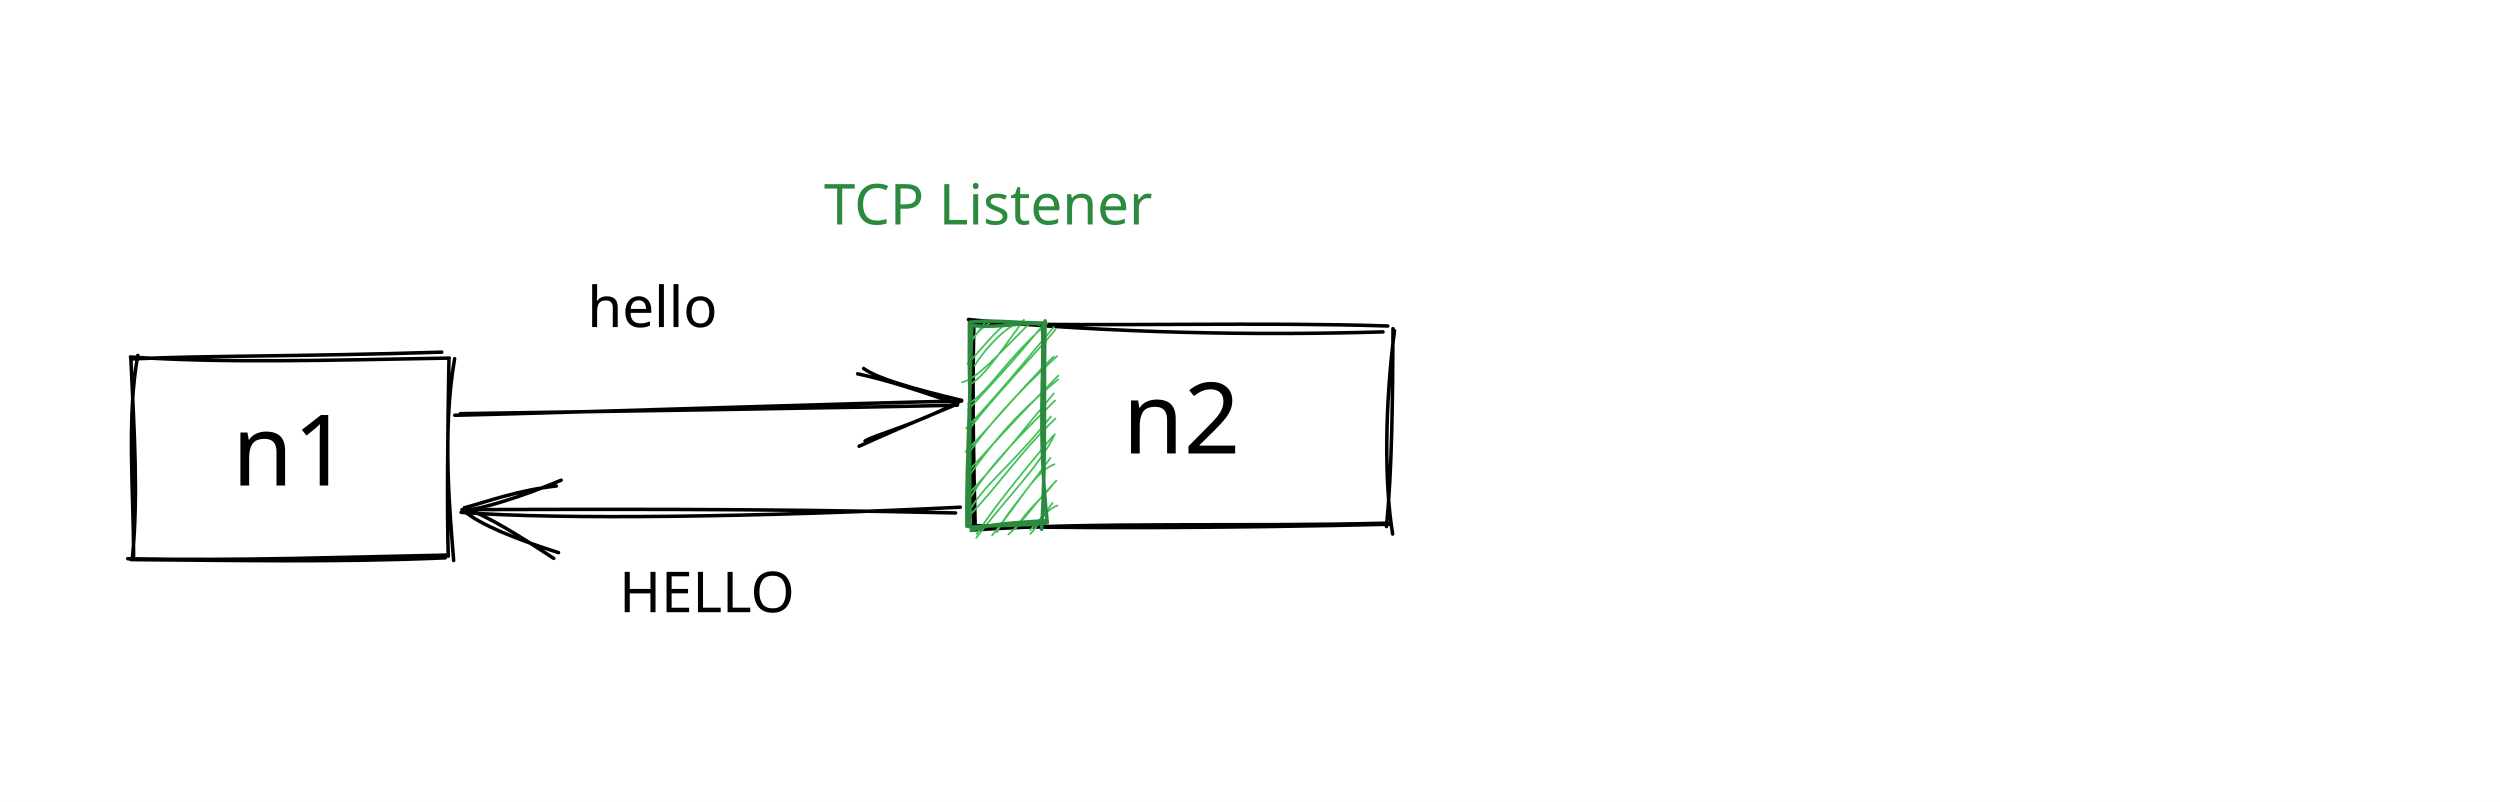
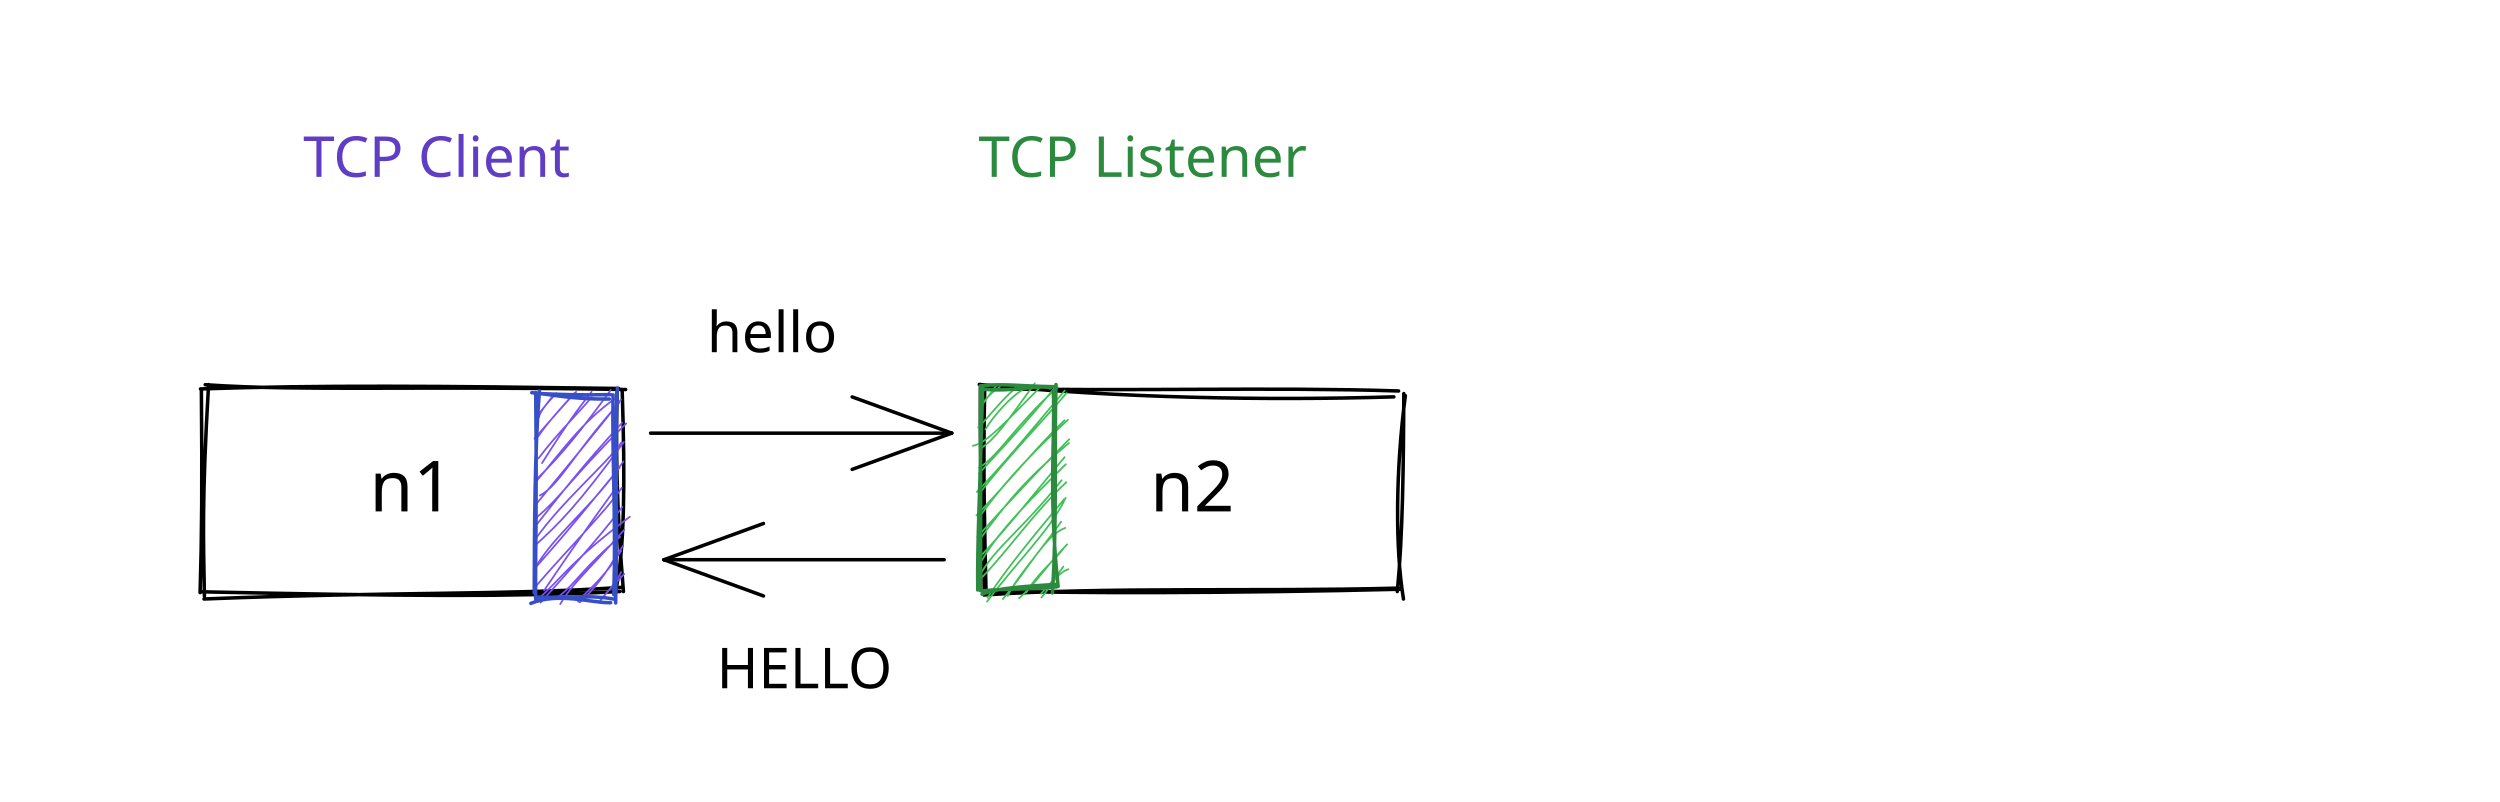
<svg xmlns="http://www.w3.org/2000/svg" version="1.1" viewBox="0 0 708.008 227.082" width="708.008" height="227.082">
  
-   eyJ2ZXJzaW9uIjoiMSIsImVuY29kaW5nIjoiYnN0cmluZyIsImNvbXByZXNzZWQiOnRydWUsImVuY29kZWQiOiJ4nO1aW1faWlx1MDAxMH73V7Doa033/dI39GC1VtRqtfWsLlckXHUwMDExUkJcdTAwMTKTIGKX//1MXHUwMDAykoRrsKWlXYdcdTAwMDdcdTAwMGJ77+w9e2a++WYm/b5VqVTjQWBX31aq9kPTdFx1MDAxZCs0+9XXyfi9XHUwMDFkRo7vwVx1MDAxNEl/R34vbKYr23FcdTAwMWNEb9+8MYPAaDnxje93jKbfXHUwMDFkPma7dtf24lxiXHUwMDE2/lx1MDAwYr8rle/p39xBod2MTa/l2ulcdTAwMDPpVHZcdTAwMTYnbHK04XvpuYpqTYlcdTAwMTZqvMCJ/oHjYtuC2VvTjexsJlx1MDAxOapcdTAwMWWa7c+X7cOjj4/1KLQ6rYY3qFx1MDAxZmWn3jque1x1MDAxNlx1MDAwZtzhpcxmu1x1MDAxN+ZkiuLQ79iXjlx1MDAxNbdhXHUwMDFlT4yPn4t8UFr2VOj3Wm3PjqLCM35gNp14kIwhNFx1MDAxZVx1MDAxZCrhbSVcdTAwMWJ5gF9UcIOPR5JnXHUwMDE4XHUwMDEyXHUwMDA24kgqTPiEXHUwMDE4u77rh4lcdTAwMTivUPrJXHUwMDA0uTGbnVx1MDAxNkjjWeM1cWh6UWCGYJ5sXX90QaXHQ23babXjxFx1MDAxODI7zk61jJHiUlx0mjNCckhwYKVcdTAwMDb/mteDZ4304PVcXDeTK5moTzpJ3lFcbs5cdTAwMTLbXHUwMDBmmbA50554PXrVq0XUo7Wecm537nStXVx1MDAxZK97ej172+HDp527g4O7XHUwMDFhXHQ75sfocldcdTAwMGY+XHUwMDFmnfjFU57PN8PQ75fdN/T1effmwv90pGqNbXZ9fnr+JSi37+hbpsBeYJlDz8ZCISZcdTAwMTAmRIjM/q7jdSZ16/rNTlx1MDAwNoatnMBTICzoNYc/hvg8/Fx1MDAxMSRcdTAwMTIvlFSUXHUwMDA24GwrbTpcdTAwMDC1mlx1MDAwNCCW61x1MDAwNyCh01x1MDAwMKR8XHUwMDEygJRcdFx1MDAxMFx1MDAwNKGfh79lLidWcLnMsr5cdTAwMTefOY+p26jC6J7ZddxBwTipL4J6PJzXXmTDeelcdTAwMDa8sLLmOq3EU6tNuIFcdTAwMWRcdTAwMTacOHaAw8ZcdTAwMGK6jmXlWaZcdMebsGd4UIZcdTAwMWT80Gk5numeZ9ItRNRCWlx1MDAwM9eZXHUwMDBiK8yE1FjL8rDyTi8/qdaZr9r2zVxyu4xuzo9rvU2HlUDUIOBQXFyQXCK6qFx1MDAxNlx1MDAwNty+MP6zwYWxmkbXXGZ6XHUwMDAzM1AgN0p+M72dXG7r07HLXHUwMDA29Xb/XFxcdTAwMWb4/cPeLrr6++ltlVjzXCJ6XHUwMDEzSszDoZZcdTAwMDRRTXh5XHUwMDE4zjbSpsOQMUPOgiFDcu0wzPHZXHUwMDAyjsNcZiuplWJ/JcmRX0pyS6hiiuTIYpJcdTAwMWLielx1MDAwNrAwXHUwMDE2c1x1MDAwYjdcIlx1MDAxNdE0b86lyFpcdTAwMTjBNlx1MDAxNFmMS0NQQjikZ1IgUURcdTAwMTfBXHUwMDA2YoxiJDCTgmKxNpBhRlxmXHR1XHUwMDFhQoQzTSF5nVx1MDAwNlx1MDAxZDFcYudcbkpNTSTktVx1MDAxY09hUCfCcrFcdTAwMTJcdTAwMDYzznh2XHUwMDE4Mlx1MDAxYXl6ITQh3dUvgWZcdTAwMTSbYbzjeJbjtYqCjfpcdTAwMTNlUsBcdTAwMTTMzV5cIuU2Mlx1MDAxOFx1MDAxNVx1MDAxMlOBJONUQY2QW9UygySQXHUwMDE5OLM+XHUwMDA3Opm6u+1Zy2V6f/UoLs7M91x1MDAwN5H52Lav6oNvxLmeJVx1MDAxMzJcYlhZIKAtXHUwMDBlX1RcdTAwMTZIx1wiYUNcYikxJkxghYhAakom14ziXb/bdWJQ/YnvePGkilNd1lx1MDAxMuC3bdOanIU75ecmI0SQ7FhMhLJvlVxmQemP8fevr2eunu/ZyWd7yqmz/bby/65cdTAwMWXc6Pz0XHUwMDFkuJQleUP54LY4jdrQ4Ma1Nlx1MDAxNOFcdTAwMDRxrMFcZixcdTAwMGL2aXRjXG6im5IyzVx1MDAxZlxi5mvM5MFcdTAwMDcgikqksVRMajkjsSdcdTAwMDas0oxwKqlcdTAwMDRcdTAwMDPRrLRcdTAwMWWFN460QFx1MDAwMNFflGGsOYyVXHUwMDBlXHUwMDE5XHUwMDEwxiCx4lBvXHUwMDEyXHRcdTAwMTFKUERyq4YxXHUwMDAzlFx1MDAwN/WPoFx1MDAxNEuiweziZWGsdGhFXHUwMDA2xDBcdHFTSVx1MDAwMfZUlE2JRFxyhFx1MDAxOdOJJoGWXHUwMDA01n90XHUwMDE0257vwsln2nlXXGZj82pcdTAwMWbC5lx1MDAwNjHMge25XFwlin129lx1MDAxNNd+4/Rov2/f7qO9mnUnNj2KXHUwMDAxaVx1MDAxOEmdh3lcdTAwMWHDcl20tFx1MDAxMaGAwiVVZK19vlxc+zRcdTAwMGJYmZjPfT7EiMA011x1MDAxNNr0XHUwMDEyKJfRLimB2rbr+jOrIMxcbovHRY5r38ZcdTAwMGJqoNhcdTAwMGbmXHUwMDE1QIVLTFY7Q0FeXHUwMDA2JjS/3MFcYlx1MDAwYqFZriBaXHUwMDA2pi9m49vhx3pTXXvYqoe4p6577zZcdTAwMWRMXHUwMDFjXHUwMDExQ2vOOFx1MDAxMTPAxFx1MDAwNECNSElcdTAwMTmV61x1MDAwM1x1MDAxMydlwESQVpirP6hpXlx1MDAxZUz79Vx1MDAwZlx1MDAxZo43XHUwMDAxTENBXlx1MDAwNCaoqOaBiWFQK+YrNMdcdTAwMDf1U7p38MXrN5rX+/e995eSoYeNx5JAQExQuGAoJaaJiTNcdTAwMDNjTlx1MDAxNmOJ3CiT2j+QWaNSzIS10EmBi39ej3xz0HS+e1L54ESx7eWbbr9cdTAwMGZUXHUwMDA1eVx1MDAxNmJr4esnLOZcdTAwMDJcZlx1MDAwYkiGQM+5SLpcZmGLy41cckWYXHUwMDAwtkJIMaE4UjJP38N3UNyQgsB8Ulx1MDAxN/4gyl4x1ERcXM54xYtccooga87vn3tcdTAwMWJlJD2LYv99XGK5pFx1MDAxZYNiTa/7rdT/r4/KgImgue+QgKw0VKg6XHUwMDE3NZeB6Vx1MDAxZFx1MDAwYvTlTtvedslF4+joXCLo3rPGpoOJ0qTVPenKKZAwM3iiXHUwMDAxrOaDaCZccq1KV0IpXHUwMDAwdPH/ZORoS1x1MDAxYUhcdTAwMTFE8TSagMA4JINcXLFcdTAwMTXgNN3afi7LX9baJoLmXHUwMDBihLL+ujVcdTAwMDJB1VxmgrNcdTAwMTi2XHUwMDFji1x1MDAwNndwrFx1MDAxMd9l21TvXHUwMDFku78zI0Tdpp9cdTAwMDRiqfyJn9npPZ+2nv5cdTAwMDOBz+B+In0=
+   eyJ2ZXJzaW9uIjoiMSIsImVuY29kaW5nIjoiYnN0cmluZyIsImNvbXByZXNzZWQiOnRydWUsImVuY29kZWQiOiJ4nO1ayVbbSFx1MDAxNN3nKzjONig1XHUwMDBm2SVAXHUwMDEykjBcdTAwMWFwhz45XHUwMDFjIcm2giypJVx1MDAxOXD68O/9JDvWYFl4XHUwMDAw4kWzXHUwMDAwu6qkevV0732D+PfV1lYrXHUwMDE5hU7r3VbLubdMz7Uj8671Jlx1MDAxZL91othccnyYXCLZ9zhcdTAwMThGVraynyRh/O7tWzNcZo2em1xcXHUwMDA3wY1hXHUwMDA1g/FljudcZlx1MDAxYz+JYeHf8H1r69/sd2GjyLFcdTAwMTLT73lOdkE2le8lXHUwMDE1qY5cdTAwMWVcdTAwMDZ+tq/GXG5rojGbLnDjXdgucWyY7Zpe7OQz6VDLP+mcq147UH3n+pp14uuzo/fDfNeu63ntZOSNXHUwMDBmZVr9YVSwKU6i4MbpuHbSh3lcXFx1MDAxOZ9eXHUwMDE3XHUwMDA34LT8qihcdTAwMTj2+r5cdTAwMTPHpWuC0LTcZJSOITRcdTAwMWRcdTAwMWQ74d1WPnJcdTAwMGbfXHUwMDA0olx1MDAwNiFEcEH4dFwivZRqaVBOXHRGjGmCleRcdTAwMTWbdlx1MDAwMi+IUpteo+wnt+ratG56YJpvT9ckkenHoVx1MDAxOcGzytfd/T4tVtOxvuP2+lx0XGZyme/nZD7HWEtKhaL5M0t3XHT37ezx/yh6xbcnXvGHnpdcdTAwMWKWTuxVIVOETVx0Oolzn1tbeNAnwj4/8thor393pveDu6/DXHUwMDFkdNmarnuYfMpcclx1MDAxYYa2OcZcclx1MDAxNlxuMYG00Fxi6+m85/o3VVu9wLrJoZaNPryph3jJzlx1MDAwMrqFpvPQXHLQJlx1MDAwMktR8Pxj8K4/9abDm+l6eDNMX1xu3kTMortgzW90MzBCK8XUk6G7XHSAijHBllx1MDAwMGD+nFx1MDAwMz9pu79SV1x1MDAxM1RcdTAwMWH9aFx1MDAwZVxcb1R6VFx1MDAxOTJTaSRF98VcdTAwMGXsl6FQlVa+99xeituWXHUwMDA1J3CiXHUwMDEypFx1MDAxM1x1MDAxN+LFdMHAte2ioluwvVx094z2XHUwMDE3UeIgcnuub3pnuXUr8YtcdTAwMTfgV+VcdTAwMTdjnChcdTAwMDDY4vxcdTAwMWHtndCP+9/9u0Pr6vPt8EtHMnS/8fxC2Fx1MDAxMFJcdTAwMDOkqCaMIVVcIlx1MDAxOSXEXHUwMDEwSGCGMFx1MDAxNbKRZORamdRZI4agOpahXHUwMDE5loHySoE4frpcdTAwMTgyn2WYXHUwMDEwhDhfk2VYLMqys53jrW9unDh+kTxFvrF6vnlON2lgW1x1MDAxMoTzqFY6S5VXJXtcdTAwMWFcdTAwMTnWmKRhIefRTGiuwNVcdTAwMWMtzLIvl7/ERdv8slx1MDAxZpu/+s7l3ugnca82n2XEQEgxoThSkiBWZpnmhlx1MDAxNFx1MDAwNOY1XGI7XY9kr1x1MDAxObJcdTAwMTCXNVFcZlx1MDAxYlx1MDAxNCleun8hWTOk4rhcdTAwMTRlJ4yDdE3IVFx1MDAxZJ45aVx1MDAxYj9e89bsnlx1MDAxZZ9+v1x1MDAxZkXi/cHXs96Ry87LOdxvzJlRXHUwMDE03Fx1MDAxNbK2N0333bU7f1x1MDAxZKGdf2i3e7I7XGZsW+GrcLH7PppccmKMuJI5xtfMXHUwMDA2XHUwMDFiuUTk/JCFidJIS7l4xfOJhbrzoe9se+Ti8ODgXCJcdTAwMWPcssNNJ1x1MDAxM6XM4Fx1MDAwMuIzxZWckGhhcCy5VMWZXG6JaqPQstFKKFx1MDAwNYQu71OIWtJAiqCSfXn84lx1MDAxY1x1MDAwNE+xJeiU4/k3SOhk5GE+y1x1MDAxYfBKXHUwMDExXHUwMDAx7z179UL0PKhcbiZcYlVyieSqfUy/9Gx0/rN/ZJ1cdTAwMGbI0c9cdTAwMWJcdTAwMWWfbzpSXHUwMDE5Rlx1MDAwNqNpUUBUXHUwMDE1q0ukVrxLbYutXHUwMDBlViXrMFpFJkRcdTAwMDbNJUVL4HL1vFxuji3IXHUwMDEyXHUwMDAwXFw/r9rx3Fxu4/9kVjWxZvU4UCwzK+SSUmnN+Fx1MDAxMmEguFC7V4eD/ifq733bZ4h2rpS36eSiilx1MDAxOJhSWpXhzex9Kc1cdKNa/enWXHUwMDE3u1xit1x1MDAwZoRFjm9cdTAwMGbw9el9+Omkc3q4XFzrXHUwMDBixEo/WbIzL3jIQnNjpjSnYIdYXHUwMDAy3/WH3nB8M1xuXHUwMDAxYlx1MDAwZb5fsPmF64LHTFpcdTAwMDNljUKC4ZfpfWkq9LrRY4neXHUwMDE3ftHe1yNiPNP7wmtEXHUwMDExQua+PiEgbIhcYrZEaVx1MDAxZX4l5K/2Ryk+fFxyL4M2Of5+1tvZeJpJYUhAXHUwMDE0XHUwMDE2aUoyXHUwMDFiRjRcdTAwMDGaSSkpayrMqWBdSzay7LXUXHUwMDFjdcksw1YtzDHXkEhcdTAwMDG5/6/M5yaaT1uZj/ev4Vx1MDAxMaSzc6OVgoKPUChcdTAwMDVcdTAwMTbmUbOnn51HaCVcdTAwMWVBXHUwMDA0MFx1MDAxNHhd19TlXGZpXHUwMDAz/KCUXHUwMDE2TDXyaIFoNZdHilx1MDAxYqRC0ymNZvvIiFx1MDAwM7NcdTAwMTnH69XhZDKyWlx1MDAxZFx1MDAwZVx1MDAxMis0Xlx1MDAwMp1cdTAwMDW/mVHywfVt1++VXHKbvFDfX0CRs9BnXHJTK7eRITDCXHUwMDFjPII0XHUwMDE3nFJeWNUzw8xlhkRKZ1x1MDAwZnDm2I5vP25Oc++2YFx1MDAwZTI4pDecca65SqtcdTAwMTk1Y1xyKDNWUDozKZlEkFnPmOSZcbJcdTAwMTNcZlx1MDAwNm5cdTAwMDJOP1x1MDAwZVxcP6k6N/Pi+5TUfcecqdvgSMW5KvvD9I5l1cw/beWIy75MP/94U7t6XHUwMDE2u5XLXlx1MDAxNf8urU+kQMiKPnGmKSPFROAxeWpcdTAwMTbsTZUnTFxmrlx1MDAxMaWVtlxcJk+MXHUwMDFiXGKQz/hcdTAwMDTdz1wiT1JDys6ZUIvpk8BagkLIZfoxT65PXHUwMDA0TFimT/hs+lx1MDAwNPJEXHUwMDExXHUwMDE3kFx0XHUwMDExXGaxXHUwMDE05zE9lydmMEVYVlxyPbM8badKyCmUoIhyhFx1MDAwNc+L1aJaQj5cdGWqJE8oUFWKVzSqdPGTXG5UXHJ6K9ctpFBze8WFZl41gVwiWlx0LFXh/fBjXG5lR2R7+7gj24PL78Eo2r/9ubvNNr1cdTAwMTDhRKZRr/bFXHUwMDA2XHUwMDEz0mBcdTAwMTRcdTAwMWNB6fpcbtVY7vM8XHUwMDBlNL2FT+HPJaYvUe9jrDmV+U7P3S3+vPft29EmNIrHhqzGJzG3sIesSSCQJb14QXLf17R/4eLPVuBFna53tX16Oth8PjEo7CVcdTAwMTW05uWLJFx1MDAwNlx1MDAxMSDd7Fx0XG6SRj7Rhf6rhSCtXHUwMDA1mClfiE9a4ZXKjpX41Hc8L9hcdTAwMDQ+jVxyXHUwMDE58+nVJNK1zDBsJ+CfaV5cdTAwMDCed+3JIfPbtW5d5+5DTbrXzX7Su2ZcdTAwMWNNyeBkudjDq4f/XHUwMDAwJF0hoSJ9
  <defs>
    <style class="style-fonts">
      @font-face {
        font-family: "Virgil";
        src: url("https://unpkg.com/@excalidraw/excalidraw@0.14.2/dist/excalidraw-assets/Virgil.woff2");
      }
      @font-face {
        font-family: "Cascadia";
        src: url("https://unpkg.com/@excalidraw/excalidraw@0.14.2/dist/excalidraw-assets/Cascadia.woff2");
      }
    </style>
  </defs>
  <rect x="0" y="0" width="708.008" height="227.082" fill="#ffffff" />
-   <g stroke-linecap="round" transform="translate(37.86914 101.5059) rotate(0 44.5 28.5)">
-     <path d="M-0.68 0.15 C21.01 -0.86, 45.71 -0.47, 87.24 -1.78 M-0.92 -0.41 C26.27 1.39, 53.74 0.52, 89.37 -0.09 M90.88 0.08 C87.23 20.95, 89.69 45.25, 90.61 57.23 M89.27 0.46 C88.9 21.82, 88.68 42.99, 89.08 56.01 M88.33 55.7 C59.01 56.28, 31.1 57.33, -1.69 56.73 M88.22 56.48 C57.38 57.81, 27.37 57.17, -0.81 56.98 M-0.03 55.94 C0.01 38.95, -2.05 16.48, 1.16 -0.86 M-0.35 56.3 C1.31 38.6, 0.17 21.42, -0.82 -0.26" stroke="#000000" stroke-width="1" fill="none" />
-   </g>
-   <g transform="translate(70.86914 112.5059) rotate(0 11.5 17.5)">
-     <text x="11.5" y="25" font-family="Virgil, Segoe UI Emoji" font-size="28px" fill="#000000" text-anchor="middle" style="white-space: pre;" direction="ltr">n1</text>
-   </g>
-   <g stroke-linecap="round" transform="translate(275.5918 92.43164) rotate(0 59 28.5)">
+   <g stroke-linecap="round" transform="translate(278.6582 110.8356) rotate(0 59 28.5)">
    <path d="M-1.32 -1.95 C38.78 1.92, 79.65 2.63, 116.08 1.56 M0.53 -0.81 C41.14 0.05, 81.54 -1.28, 117.42 -0.11 M119.34 1.23 C116.58 22.18, 116.45 44.54, 118.81 58.81 M118.91 0.63 C118.81 20.6, 118.63 41.01, 117.06 56.69 M117.52 55.72 C76.15 56.78, 34.95 55.29, 0.01 57.66 M118.12 56.03 C71.14 57.19, 23.99 57.27, -0.07 56.43 M0.05 55.93 C0.05 46.39, -1.25 32.35, -0.99 -1.97 M0.6 57.3 C0.23 40.44, -0.3 23.23, 0.21 -0.73" stroke="#000000" stroke-width="1" fill="none" />
  </g>
-   <g transform="translate(317.0918 103.4316) rotate(0 17.5 17.5)">
-     <text x="17.5" y="25" font-family="Virgil, Segoe UI Emoji" font-size="28px" fill="#000000" text-anchor="middle" style="white-space: pre;" direction="ltr">n2</text>
+   <g transform="translate(324.6582 126.8356) rotate(0 13 12.5)">
+     <text x="13" y="18" font-family="Virgil, Segoe UI Emoji" font-size="20px" fill="#000000" text-anchor="middle" style="white-space: pre;" direction="ltr">n2</text>
  </g>
-   <g stroke-linecap="round">
-     <g transform="translate(130.0014 116.4994) rotate(0 71.35425 -1.127918)">
-       <path d="M-1.19 1.11 C22.65 0.63, 118.36 -2.55, 142.29 -2.93 M0.39 0.65 C24.1 0.32, 117.61 -1.16, 141.12 -1.75" stroke="#000000" stroke-width="1" fill="none" />
-     </g>
-     <g transform="translate(130.0014 116.4994) rotate(0 71.35425 -1.127918)">
-       <path d="M115 8.37 C118.75 6.25, 128.46 4.15, 142.3 -3.11 M113.29 9.88 C120.43 6.64, 126.96 3.79, 141.17 -2.11" stroke="#000000" stroke-width="1" fill="none" />
-     </g>
-     <g transform="translate(130.0014 116.4994) rotate(0 71.35425 -1.127918)">
-       <path d="M114.59 -12.14 C118.43 -9.32, 128.24 -6.5, 142.3 -3.11 M112.88 -10.63 C120.3 -9.02, 126.93 -7.01, 141.17 -2.11" stroke="#000000" stroke-width="1" fill="none" />
-     </g>
-   </g>
-   <mask />
-   <g stroke-linecap="round">
-     <g transform="translate(272.1943 143.5039) rotate(0 -71.15535 1.071471)">
-       <path d="M-1.58 1.77 C-57.4 0.42, -110.73 0.78, -141.36 0.82 M-0.23 0.14 C-56.69 2.92, -113.76 3.73, -141.6 1.6" stroke="#000000" stroke-width="1" fill="none" />
-     </g>
-     <g transform="translate(272.1943 143.5039) rotate(0 -71.15535 1.071471)">
-       <path d="M-114.64 -5.87 C-125.59 -4.66, -133.98 -1.5, -140.64 0.28 M-113.28 -7.51 C-124.45 -2.8, -136.29 0.83, -140.88 1.06" stroke="#000000" stroke-width="1" fill="none" />
-     </g>
-     <g transform="translate(272.1943 143.5039) rotate(0 -71.15535 1.071471)">
-       <path d="M-115.38 14.63 C-125.84 7.74, -133.94 2.81, -140.64 0.28 M-114.02 13 C-125.08 9.54, -136.63 5.03, -140.88 1.06" stroke="#000000" stroke-width="1" fill="none" />
-     </g>
-   </g>
-   <mask />
-   <g transform="translate(166.3412 78.62891) rotate(0 18 10)">
-     <text x="0" y="14" font-family="Virgil, Segoe UI Emoji" font-size="16px" fill="#000000" text-anchor="start" style="white-space: pre;" direction="ltr">hello</text>
-   </g>
-   <g transform="translate(175.3646 159.3828) rotate(0 26 10)">
-     <text x="0" y="14" font-family="Virgil, Segoe UI Emoji" font-size="16px" fill="#000000" text-anchor="start" style="white-space: pre;" direction="ltr">HELLO</text>
-   </g>
-   <g transform="translate(233.3451 49.57031) rotate(0 53 10)">
+   <g transform="translate(277.1146 36.08856) rotate(0 53 10)">
    <text x="0" y="14" font-family="Virgil, Segoe UI Emoji" font-size="16px" fill="#2b8a3e" text-anchor="start" style="white-space: pre;" direction="ltr">TCP Listener</text>
  </g>
-   <g stroke-linecap="round" transform="translate(274.3776 91.21716) rotate(0 10.6543 28.89258)">
+   <g stroke-linecap="round" transform="translate(277.444 109.2445) rotate(0 10.6543 28.89258)">
    <path d="M0 0 C0 0, 0 0, 0 0 M0 0 C0 0, 0 0, 0 0 M0.35 5.61 C1.19 4.47, 2.83 2.18, 5.67 0.41 M-0.13 6.74 C1.44 4.25, 2.93 2.4, 4.62 0.02 M1.63 12.37 C3.62 8.87, 8.94 2.93, 11.99 1.3 M-0.43 11.82 C3.54 7.86, 5.46 4.76, 10.2 0.63 M-1.92 17.03 C2.07 16.16, 7.2 10.43, 17.21 0.32 M0.33 17.74 C4.63 14.88, 7.58 10.36, 15.6 -0.67 M-0.2 23.25 C5.83 19.5, 9.92 11.26, 22.13 0.38 M-0.22 24.88 C6.27 17.75, 11.4 12.55, 21.26 0.55 M-0.8 30.09 C7.01 21.87, 13.11 14.47, 24.07 1.38 M-0.11 30.56 C7.85 20.26, 17.74 10.21, 24.61 2.06 M-0.93 36.72 C7.57 27.99, 15.37 18.15, 24 9.79 M0.16 36.81 C5.33 29.66, 12.37 21.23, 25 9.63 M-0.44 44.22 C8.18 32.15, 13.97 25.66, 25.29 16.22 M-0.65 42.81 C10.37 30.51, 19.57 21, 25.35 15.15 M0.68 49.35 C5.98 40.27, 15.81 30.88, 24.39 22.22 M-0.81 49.43 C8.54 39.57, 16.39 29.34, 24.04 20.22 M-0.64 54.79 C4.36 45.55, 11.43 41.57, 23.21 26.76 M0.73 54.19 C8.51 46.08, 15.2 36.1, 24.54 27.33 M2.09 61.13 C10.31 50.14, 20.16 40.72, 24.36 31.75 M2.2 60.03 C7.16 52.54, 12.78 45.5, 23.89 32.16 M6.6 60.38 C14.39 51.14, 18.51 42.42, 24.24 40.26 M7.96 59.52 C10.07 54.88, 14.09 50.83, 23.08 38.51 M13.2 58.55 C16.19 53.37, 21.6 49.03, 23.64 46.21 M11.18 60.17 C15.66 56.32, 18.58 51.3, 24.78 44.91 M17.47 59.95 C20.3 56.94, 21.45 53.25, 25.09 51.97 M17.37 58.9 C20.14 55.93, 21.83 53.87, 23.69 51.22" stroke="#40c057" stroke-width="0.5" fill="none" />
    <path d="M0.64 0.95 C9.54 1.87, 16.67 -0.37, 20.01 0.62 M0.22 0.03 C6.59 -0.72, 11.71 0.15, 21.41 0.27 M20.85 1.54 C21.45 14.71, 19.36 29.83, 22.22 56.84 M21.62 -0.35 C21.12 18.44, 21.93 38.04, 20.6 58.67 M22.17 56.21 C13.37 56.8, 4.99 57.19, 0.68 59.04 M21.82 56.96 C14.66 57.82, 8.85 57.29, 0.57 58.1 M-0.55 57.84 C-0.73 44.46, 0.11 28.95, 0.84 0.98 M0.23 58.03 C0.34 37.8, 0.27 15.32, 0.21 0.67" stroke="#2b8a3e" stroke-width="1" fill="none" />
  </g>
  <g stroke-linecap="round" transform="translate(10 10) rotate(0 344.0039 103.541)">
    <path d="M32 0 M32 0 C180.37 1.76, 329.48 3.08, 656.01 0 M32 0 C207.97 -2.19, 384.27 -2.02, 656.01 0 M656.01 0 C678.26 -1.4, 689.93 12.59, 688.01 32 M656.01 0 C677.28 2.27, 687.97 8.38, 688.01 32 M688.01 32 C688.9 67.71, 689.8 106.8, 688.01 175.08 M688.01 32 C687.97 68.28, 687.15 105.65, 688.01 175.08 M688.01 175.08 C687.04 198.02, 679.01 205.93, 656.01 207.08 M688.01 175.08 C690.16 196.44, 677.35 208.5, 656.01 207.08 M656.01 207.08 C465.48 207.35, 275.43 207.48, 32 207.08 M656.01 207.08 C522.74 207.07, 389.91 207.18, 32 207.08 M32 207.08 C10.43 207.25, -1.94 196.63, 0 175.08 M32 207.08 C10.98 207.47, 0.76 195.28, 0 175.08 M0 175.08 C-0.88 127.52, -0.38 80.57, 0 32 M0 175.08 C0.64 134.84, 0.57 94.66, 0 32 M0 32 C0.84 10.53, 8.77 0.58, 32 0 M0 32 C-1.23 9.47, 12.92 1.56, 32 0" stroke="transparent" stroke-width="1" fill="none" />
  </g>
+   <g transform="translate(85.87354 36.08856) rotate(0 43.5 10)">
+     <text x="0" y="14" font-family="Virgil, Segoe UI Emoji" font-size="16px" fill="#5f3dc4" text-anchor="start" style="white-space: pre;" direction="ltr">TCP Client</text>
+   </g>
+   <g stroke-linecap="round" transform="translate(57.56885 110.8356) rotate(0 59 28.5)">
+     <path d="M0.56 -1.88 C28.71 0.02, 58.54 -1.59, 119.61 -0.52 M-0.79 -0.69 C32.74 -1.83, 66.65 -1.53, 117.69 -0.82 M118.64 -0.04 C119.45 24.23, 119.4 45.84, 116.67 56.89 M117.2 0.2 C116.89 14.5, 116.86 31.1, 118.99 56.69 M118.4 55.51 C85.41 57.76, 54.1 56.66, 0.2 58.8 M117.99 56.68 C87 58.34, 55.89 57.93, -0.43 56.77 M0.32 58 C0.06 42.12, -0.43 31.19, 1.5 -1.92 M-0.9 56.98 C-0.4 40.73, -0.31 25.7, -0.54 -0.57" stroke="#000000" stroke-width="1" fill="none" />
+   </g>
+   <g transform="translate(108.0688 126.8356) rotate(0 8.5 12.5)">
+     <text x="8.5" y="18" font-family="Virgil, Segoe UI Emoji" font-size="20px" fill="#000000" text-anchor="middle" style="white-space: pre;" direction="ltr">n1</text>
+   </g>
+   <g stroke-linecap="round" transform="translate(152.2349 111.4056) rotate(0 10.6543 28.89258)">
+     <path d="M0 0 C0 0, 0 0, 0 0 M0 0 C0 0, 0 0, 0 0 M0.37 6.82 C0.82 4.99, 2.22 3.35, 5.31 -0.05 M-0.5 6.47 C1.81 4.44, 3.18 1.95, 4.63 0.44 M-0.87 12.82 C2.66 8.82, 7.36 3.23, 10.92 -0.42 M0.23 12.15 C2.61 8.58, 5.83 5.09, 10.39 -0.05 M1.28 19.72 C4.18 15.25, 8.62 7.87, 15.31 -0.43 M0.28 18.39 C5.64 11.26, 11.72 5.49, 15.31 1.08 M-0.58 25.17 C7.09 16.18, 12.21 8.48, 21.92 1.48 M-0.55 24.59 C7.1 17.2, 12.75 9.92, 20.72 -0.95 M0.67 28.93 C6.15 26.08, 10.37 16.86, 23.1 2.73 M-0.35 31.31 C8.36 20.69, 16.17 11.46, 23.64 1.76 M-0.9 35.63 C6.88 29.33, 8.24 25.33, 25.12 8.52 M-0.78 37.82 C6.32 28.81, 12.67 20.59, 23.95 8.34 M-0.87 41.63 C7.17 30.23, 18.83 20.78, 23.79 13.86 M-0.84 43.19 C6.13 36.87, 11.27 31.77, 24.45 13.78 M-0.83 49.63 C5.44 39.13, 15.22 32.63, 24.3 19.29 M-0.61 49.37 C9.02 38.64, 16.93 28.63, 23.26 21.03 M1.88 55.79 C6.39 49.16, 10.85 42.4, 22.67 26.12 M-0.54 54.69 C9.32 43.23, 19.02 33.75, 23.86 26.75 M-0.19 58.62 C6.84 52.38, 9.37 47.52, 26.14 34.94 M0.86 59.25 C8.62 50.55, 16.49 42.08, 24.02 32.17 M6.28 57.29 C11.02 53.61, 12.92 49.3, 23.4 40.64 M6.44 59.67 C9.53 54.23, 14.38 50.13, 24.57 38.61 M11.94 59.18 C18.38 53.34, 20.27 48.79, 24.24 43.18 M11.49 59 C14.21 55.41, 17.46 54.06, 23.69 44.6 M17.83 58.52 C19.98 56.13, 22.43 53.27, 23.66 50.6 M17.57 59.19 C18.83 56.86, 20.26 55.83, 24.54 51.14" stroke="#7950f2" stroke-width="0.5" fill="none" />
+     <path d="M-1.64 -0.2 C4.15 0.31, 9.29 1.68, 20.33 1.61 M0.88 0.07 C6.5 0.31, 11.75 0.52, 20.71 0.36 M22.62 -1.51 C21.73 14.46, 22.81 30.76, 22.12 59.35 M21.39 0.41 C21.05 18.7, 22.26 35.43, 21.59 57.04 M20.7 59.28 C15.48 59.42, 5.8 56.26, -1.89 59.47 M21.5 58.25 C14.43 56.94, 8.69 58.05, -0.12 57.7 M-0.94 56.48 C-0.87 39.48, -0.85 15.81, 0.54 -0.71 M-0.54 58.22 C-0.64 44.44, -0.15 32.09, -0.53 -0.27" stroke="#364fc7" stroke-width="1" fill="none" />
+   </g>
+   <g stroke-linecap="round">
+     <g transform="translate(184.2524 122.6693) rotate(0 42.63672 0)">
+       <path d="M0 0 C14.21 0, 71.06 0, 85.27 0 M0 0 C14.21 0, 71.06 0, 85.27 0" stroke="#000000" stroke-width="1" fill="none" />
+     </g>
+     <g transform="translate(184.2524 122.6693) rotate(0 42.63672 0)">
+       <path d="M57.08 10.26 C65.01 7.38, 72.93 4.49, 85.27 0 M57.08 10.26 C67.96 6.3, 78.84 2.34, 85.27 0" stroke="#000000" stroke-width="1" fill="none" />
+     </g>
+     <g transform="translate(184.2524 122.6693) rotate(0 42.63672 0)">
+       <path d="M57.08 -10.26 C65.01 -7.38, 72.93 -4.49, 85.27 0 M57.08 -10.26 C67.96 -6.3, 78.84 -2.34, 85.27 0" stroke="#000000" stroke-width="1" fill="none" />
+     </g>
+   </g>
+   <mask />
+   <g stroke-linecap="round">
+     <g transform="translate(188.0259 158.517) rotate(0 39.67773 0)">
+       <path d="M0 0 C13.23 0, 66.13 0, 79.36 0 M0 0 C13.23 0, 66.13 0, 79.36 0" stroke="#000000" stroke-width="1" fill="none" />
+     </g>
+     <g transform="translate(188.0259 158.517) rotate(0 39.67773 0)">
+       <path d="M28.19 -10.26 C17.55 -6.39, 6.9 -2.51, 0 0 M28.19 -10.26 C19.08 -6.94, 9.96 -3.62, 0 0" stroke="#000000" stroke-width="1" fill="none" />
+     </g>
+     <g transform="translate(188.0259 158.517) rotate(0 39.67773 0)">
+       <path d="M28.19 10.26 C17.55 6.39, 6.9 2.51, 0 0 M28.19 10.26 C19.08 6.94, 9.96 3.62, 0 0" stroke="#000000" stroke-width="1" fill="none" />
+     </g>
+   </g>
+   <mask />
+   <g transform="translate(202.9712 180.9154) rotate(0 26 10)">
+     <text x="0" y="14" font-family="Virgil, Segoe UI Emoji" font-size="16px" fill="#000000" text-anchor="start" style="white-space: pre;" direction="ltr">HELLO</text>
+   </g>
+   <g transform="translate(200.2329 85.74744) rotate(0 18 10)">
+     <text x="0" y="14" font-family="Virgil, Segoe UI Emoji" font-size="16px" fill="#000000" text-anchor="start" style="white-space: pre;" direction="ltr">hello</text>
+   </g>
</svg>
